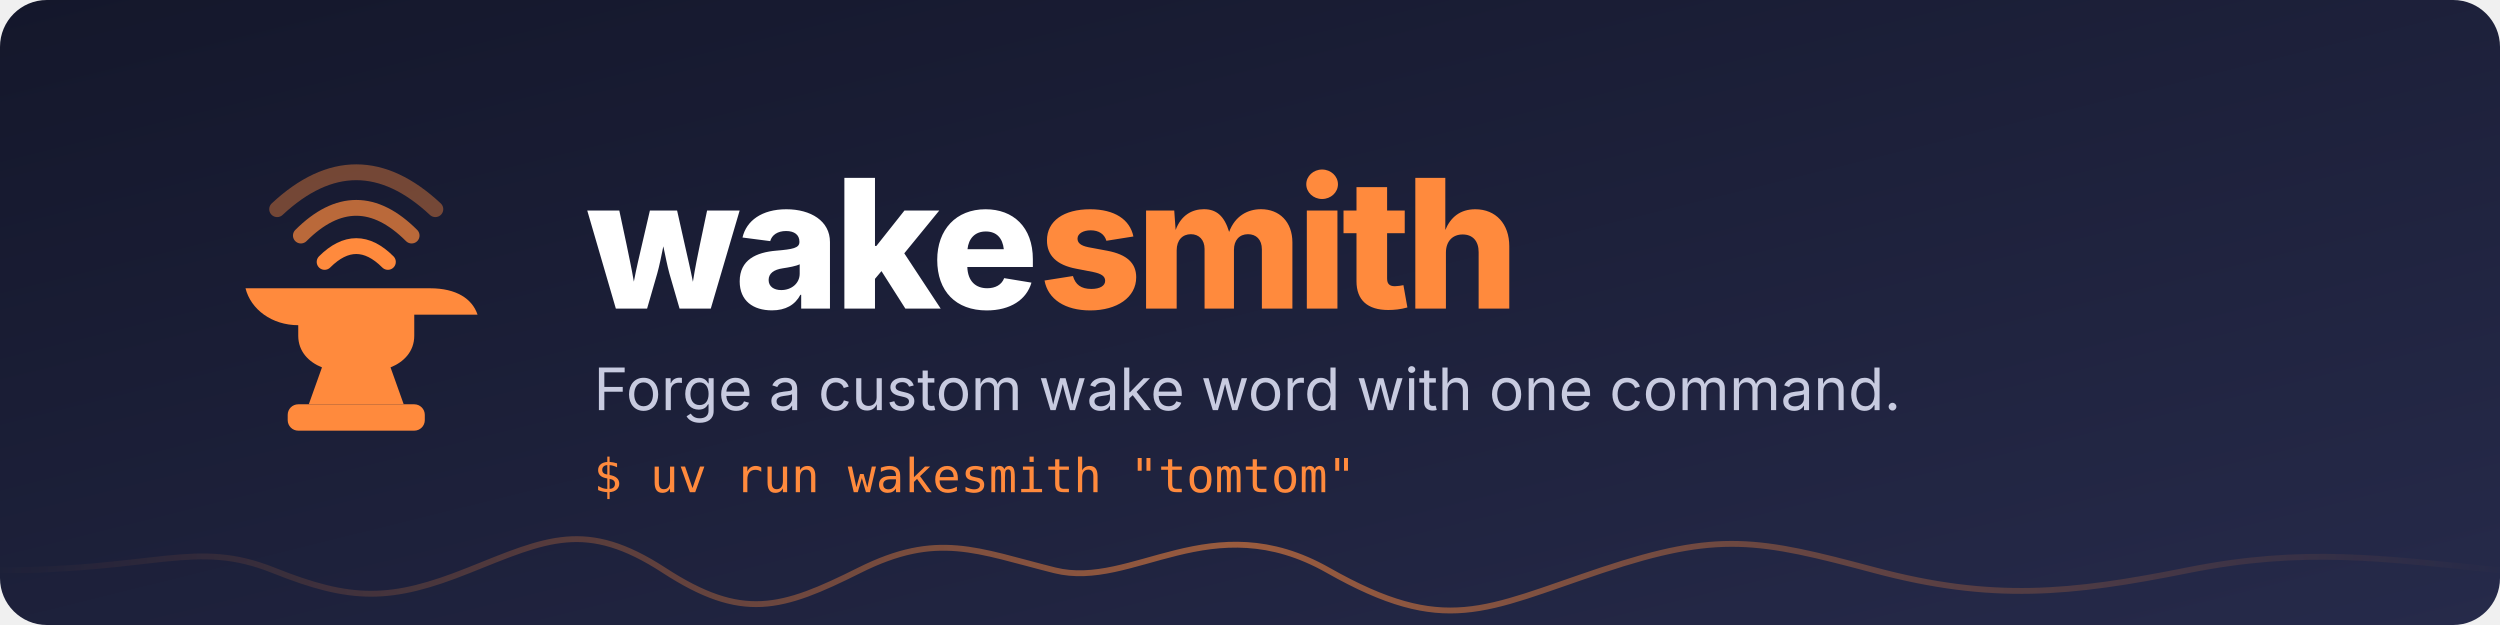
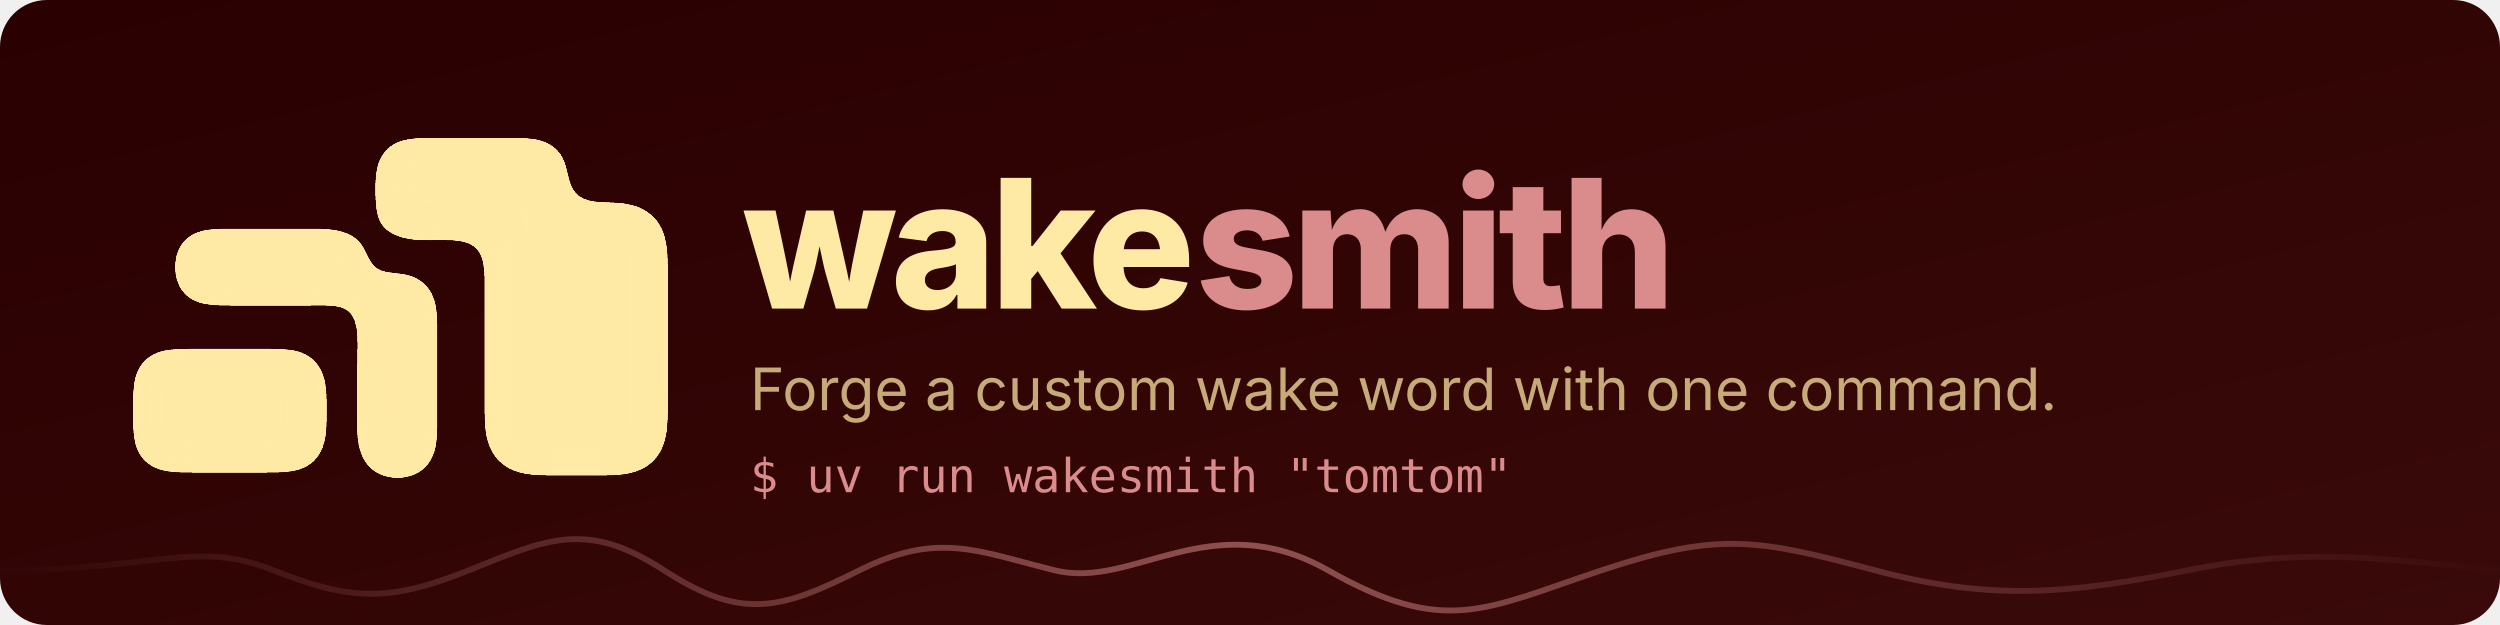
<svg xmlns="http://www.w3.org/2000/svg" viewBox="0 0 1280 320" role="img" aria-label="wakesmith: forge a custom wake word with one command">
  <defs>
    <linearGradient id="bg" x1="0" y1="0" x2="1" y2="1">
-       <stop offset="0" stop-color="#14172b" />
-       <stop offset="1" stop-color="#262a4a" />
+       <stop offset="0" stop-color="#2A0000" />
+       <stop offset="1" stop-color="#3A0A0A" />
    </linearGradient>
    <linearGradient id="wave" x1="0" x2="1">
-       <stop offset="0" stop-color="#ff8a3d" stop-opacity="0" />
-       <stop offset="0.5" stop-color="#ff8a3d" stop-opacity="0.55" />
-       <stop offset="1" stop-color="#ff8a3d" stop-opacity="0" />
+       <stop offset="0" stop-color="#DA8C8C" stop-opacity="0" />
+       <stop offset="0.5" stop-color="#DA8C8C" stop-opacity="0.55" />
+       <stop offset="1" stop-color="#DA8C8C" stop-opacity="0" />
    </linearGradient>
+     <filter id="blob" x="-10%" y="-10%" width="120%" height="120%" color-interpolation-filters="sRGB">
+       <feGaussianBlur in="SourceGraphic" stdDeviation="18" result="blur" />
+       <feColorMatrix in="blur" type="matrix" values="1 0 0 0 0  0 1 0 0 0  0 0 1 0 0  0 0 0 100 -38.72" />
+     </filter>
  </defs>
  <rect width="1280" height="320" rx="24" fill="url(#bg)" />
  <path d="M0 292 C80 292 100 276 140 292 S200 308 240 292 S300 266 340 292 S400 312 440 292 S500 282 540 292 S620 258 680 292 S760 312 820 292 S900 276 960 292 S1060 304 1120 292 S1220 286 1280 292" fill="none" stroke="url(#wave)" stroke-width="3" />
-   <g transform="translate(96 72) scale(1.35)">
-     <g fill="none" stroke="#ff8a3d" stroke-linecap="round" stroke-width="6">
-       <path d="M52 46 Q64 34 76 46" />
-       <path d="M43 36 Q64 15 85 36" opacity="0.7" />
-       <path d="M34 26 Q64 -2 94 26" opacity="0.4" />
-     </g>
-     <path fill="#ff8a3d" d="M22 56h70c10 0 16 4 18 10H86v8c0 6-4 10-9 12l5 14H46l5-14c-5-2-9-6-9-12v-4c-10 0-18-6-20-14Z" />
-     <rect x="38" y="100" width="52" height="10" rx="4" fill="#ff8a3d" />
+   <g transform="translate(-17.5 -8.5) scale(0.5)" filter="url(#blob)">
+     <rect x="176" y="379" width="188" height="117" rx="20" ry="20" fill="#FFEAA5" />
+     <rect x="218" y="256" width="188" height="69" rx="16" ry="16" fill="#FFEAA5" />
+     <rect x="406" y="301" width="72" height="202" rx="22" ry="22" fill="#FFEAA5" />
+     <rect x="424" y="163" width="188" height="95" rx="19" ry="19" fill="#FFEAA5" />
+     <rect x="536" y="229" width="178" height="270" rx="35" ry="35" fill="#FFEAA5" />
  </g>
-   <text x="300" y="158" font-family="Inter, 'Segoe UI', Helvetica, Arial, sans-serif" font-size="92" font-weight="800" fill="#ffffff" letter-spacing="-3">wake<tspan fill="#ff8a3d">smith</tspan>
+   <text x="380" y="158" font-family="Inter, 'Segoe UI', Helvetica, Arial, sans-serif" font-size="92" font-weight="800" fill="#FFEAA5" letter-spacing="-3">wake<tspan fill="#DA8C8C">smith</tspan>
  </text>
-   <text x="304" y="210" font-family="Inter, 'Segoe UI', Helvetica, Arial, sans-serif" font-size="30" fill="#c8cbe0">Forge a custom wake word with one command.</text>
-   <text x="304" y="252" font-family="'JetBrains Mono', Menlo, Consolas, monospace" font-size="24" fill="#ff8a3d">$ uv run wakesmith "tomtom"</text>
+   <text x="384" y="210" font-family="Inter, 'Segoe UI', Helvetica, Arial, sans-serif" font-size="30" fill="#FFEAA5" fill-opacity="0.72">Forge a custom wake word with one command.</text>
+   <text x="384" y="252" font-family="'JetBrains Mono', Menlo, Consolas, monospace" font-size="24" fill="#DA8C8C">$ uv run wakesmith "tomtom"</text>
</svg>
